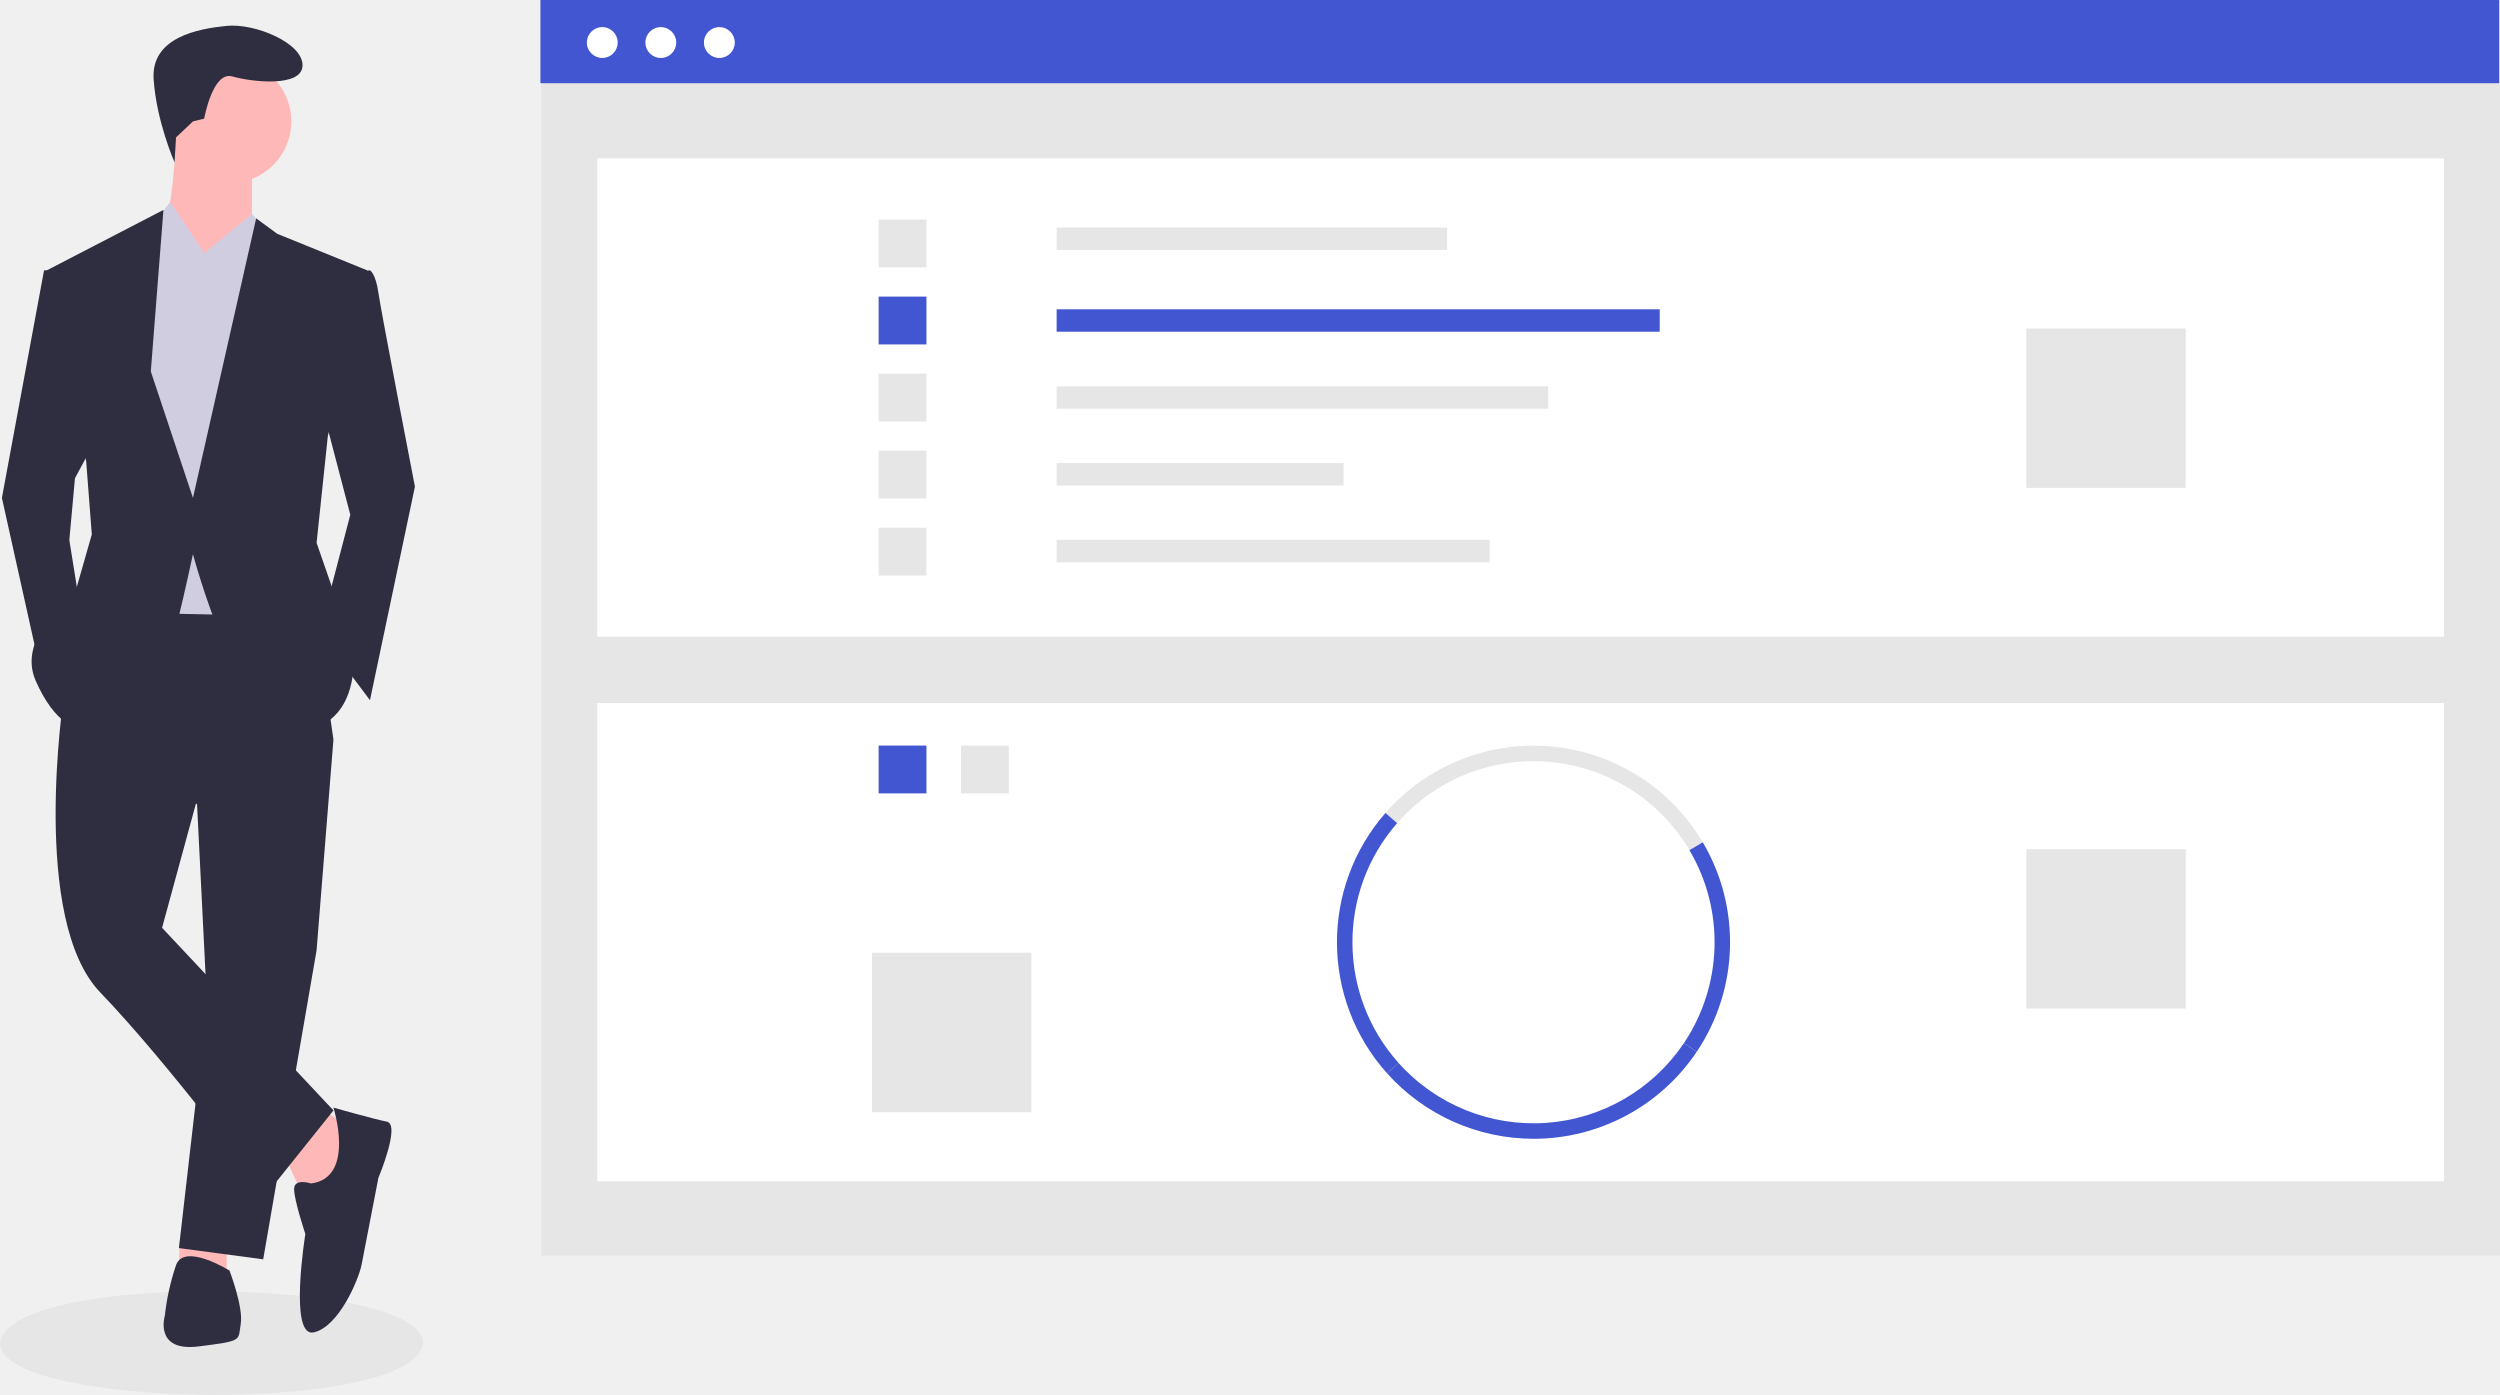
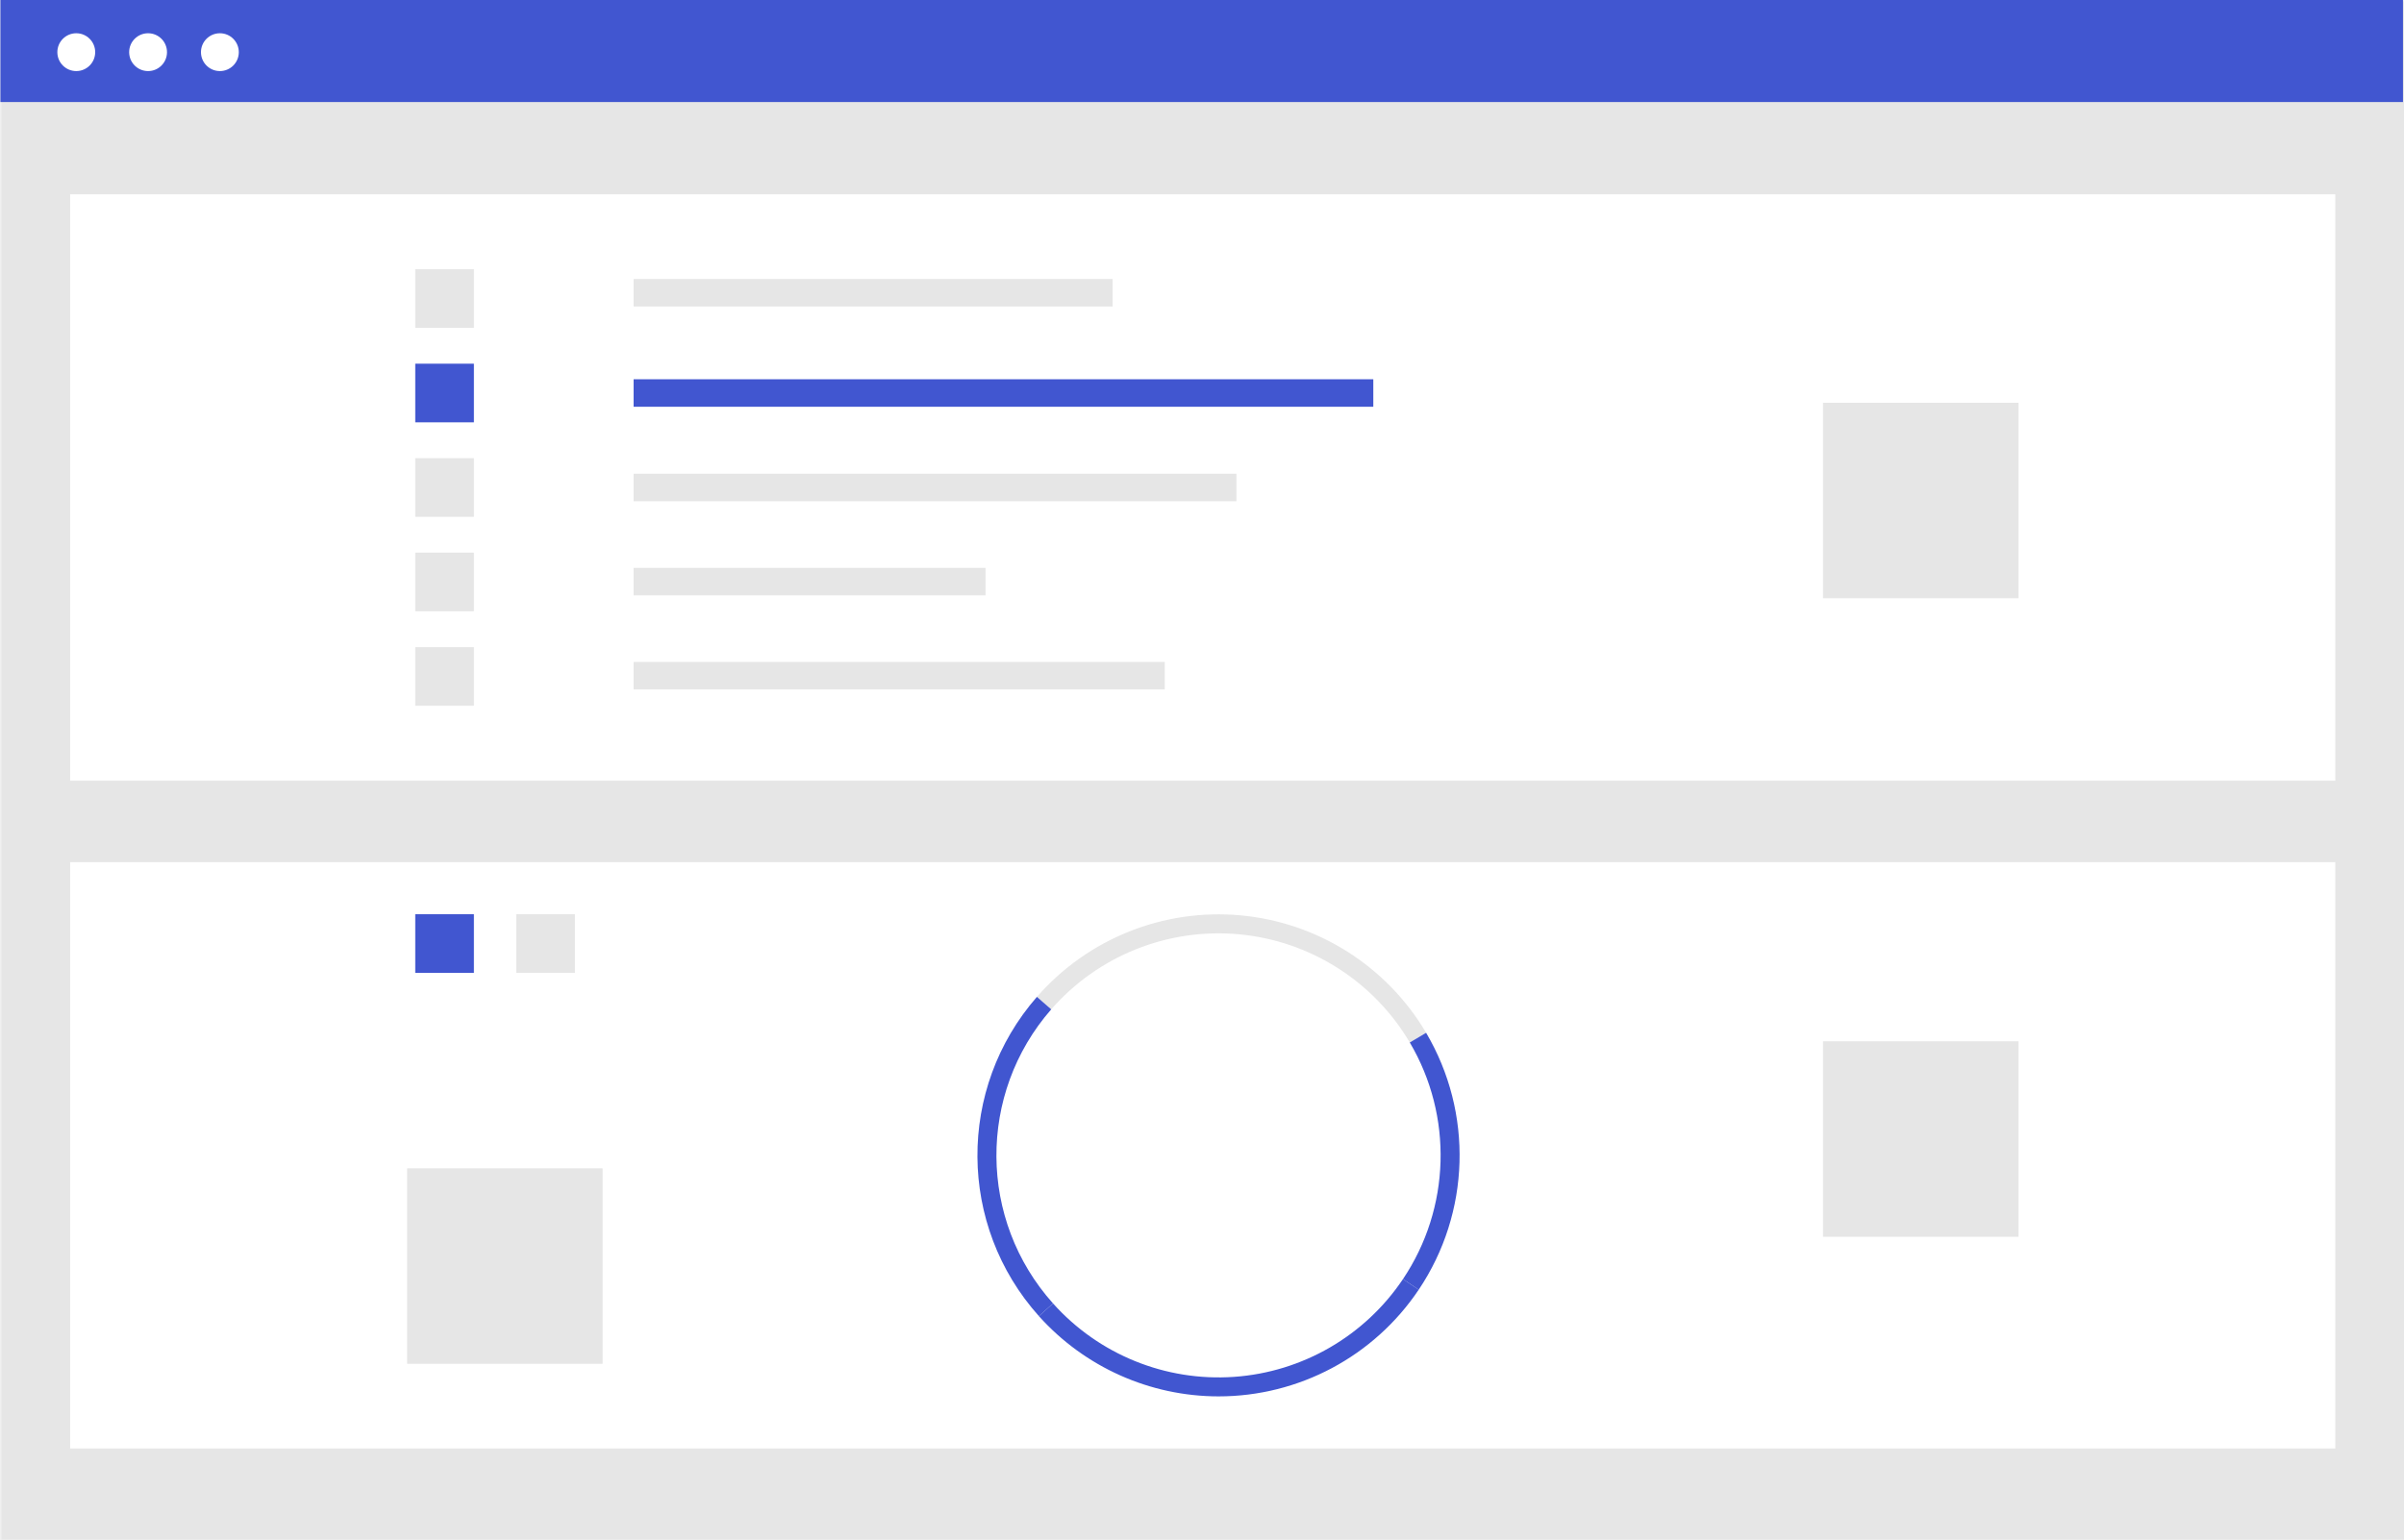
- <svg xmlns="http://www.w3.org/2000/svg" width="898" height="501.024" viewBox="0 0 898 501.024">
+ <svg xmlns="http://www.w3.org/2000/svg" width="704" height="451" viewBox="0 0 704 451">
  <defs>
-     <style>.a{fill:none;}.b{clip-path:url(#a);}.c{fill:#e6e6e6;}.d{fill:#ffb8b8;}.e{fill:#2f2e41;}.f{fill:#d0cde1;}.g{fill:#fff;}.h{fill:#4156d0;}</style>
    <clipPath id="a">
-       <rect class="a" width="152" height="37.203" />
+       <rect width="704" height="451" transform="translate(1084 357)" fill="#fff" stroke="#707070" stroke-width="1" />
    </clipPath>
  </defs>
-   <g transform="translate(-307.876 -369)">
-     <g class="b" transform="translate(307.876 832.821)">
-       <g transform="translate(-735.876 -614.821)">
-         <path class="c" d="M887.876,633.423c-2.846,25.876-152.226,23.7-152,0C738.722,607.547,888.1,609.719,887.876,633.423Z" />
-       </g>
+   <g transform="translate(-1084 -357)" clip-path="url(#a)">
+     <path d="M.3.4H703.876V451H.3Z" transform="translate(1084.124 357)" fill="#e6e6e6" />
+     <path d="M20.419,56.915H683.757V228.688H20.419Z" transform="translate(1084.124 357)" fill="#fff" />
+     <path d="M185.418,81.727H325.7V89.78H185.418Z" transform="translate(1084.124 357)" fill="#e6e6e6" />
+     <path d="M185.418,111.1H402.043v8.053H185.418Z" transform="translate(1084.124 357)" fill="#4156d0" />
+     <path d="M185.418,138.776H361.962v8.053H185.418Zm0,27.57H288.482V174.4H185.418Zm0,27.57h155.55v8.053H185.418ZM121.481,78.864h17.177V96.041H121.481Z" transform="translate(1084.124 357)" fill="#e6e6e6" />
+     <path d="M121.481,106.539h17.177v17.177H121.481Z" transform="translate(1084.124 357)" fill="#4156d0" />
+     <path d="M121.481,134.213h17.177V151.39H121.481Zm0,27.675h17.177v17.177H121.481Zm0,27.674h17.177v17.177H121.481ZM533.736,117.99h57.258v57.258H533.736Z" transform="translate(1084.124 357)" fill="#e6e6e6" />
+     <path d="M20.419,252.546H683.757V424.319H20.419Z" transform="translate(1084.124 357)" fill="#fff" />
+     <path d="M151.064,267.812h17.177v17.177H151.064Z" transform="translate(1084.124 357)" fill="#e6e6e6" />
+     <path d="M121.481,267.812h17.177v17.177H121.481Z" transform="translate(1084.124 357)" fill="#4156d0" />
+     <path d="M412.724,305.375a65.046,65.046,0,0,0-105-9.7l-4.186-3.657a70.594,70.594,0,0,1,113.973,10.526Z" transform="translate(1084.124 357)" fill="#e6e6e6" />
+     <path d="M415.344,377.794l-4.614-3.1a65.078,65.078,0,0,0,1.994-69.317l4.784-2.831a70.637,70.637,0,0,1-2.164,75.25Zm-111.23,7.745a70.59,70.59,0,0,1-.58-93.521l4.187,3.657a65.03,65.03,0,0,0,.534,86.155Z" transform="translate(1084.124 357)" fill="#4156d0" />
+     <path d="M356.714,409.052a70.709,70.709,0,0,1-52.6-23.513l4.14-3.71a65.043,65.043,0,0,0,102.476-7.137l4.614,3.1A70.554,70.554,0,0,1,356.714,409.052Z" transform="translate(1084.124 357)" fill="#4156d0" />
+     <path d="M533.736,305.032h57.258V362.29H533.736ZM119.1,342.249h57.258v57.258H119.1Z" transform="translate(1084.124 357)" fill="#e6e6e6" />
+     <path d="M0,0H703.576V29.89H0Z" transform="translate(1084.124 357)" fill="#4156d0" />
+     <circle cx="5.54" cy="5.54" r="5.54" transform="translate(1100.796 366.742)" fill="#fff" />
+     <circle cx="5.54" cy="5.54" r="5.54" transform="translate(1121.825 366.742)" fill="#fff" />
+     <circle cx="5.54" cy="5.54" r="5.54" transform="translate(1142.853 366.742)" fill="#fff" />
+     <g transform="translate(1084 339)" fill="#fff" stroke="#707070" stroke-width="1">
+       <rect width="1" height="5" stroke="none" />
+       <rect x="0.5" y="0.5" height="4" fill="none" />
    </g>
-     <path class="d" d="M799.39,567.02l6.055,13.12,11.1-1.009,7.064-23.213-11.1-6.055Zm-38.113,30.217-.239,9.143,17.157,1.01v-11.1Z" transform="translate(-388.897 218)" />
-     <path class="e" d="M774.158,430.772l4.037,80.739-10.093,87.8,30.278,4.037,19.175-111.017,6.056-75.694-49.453,14.13Z" transform="translate(-395.961 218)" />
-     <path class="e" d="M771.007,401.5s-12.11,79.73,13.12,105.97,59.546,72.666,59.546,72.666L867.9,549.863l-61.564-65.6,12.11-44.407L867.9,416.642l-8.074-55.508-72.666-1.01Z" transform="translate(-440.245 218)" />
-     <circle class="d" cx="22.203" cy="22.203" r="22.203" transform="translate(368.105 390.406)" />
-     <path class="d" d="M804.144,199.655s-1.01,31.286-6.056,35.323,18.167,21.2,18.167,21.2l15.139-24.223v-22.2Z" transform="translate(-433.012 218)" />
-     <path class="f" d="M811.5,242.043l-12.253-18.5-6.922,9.419-10.093,28.259,8.074,110.007,47.435,1.01L843.8,246.08l-15.138-18.166L811.5,242.043Z" transform="translate(-430.276 218)" />
-     <path class="e" d="M862.971,249.108l8.074-1.01s2.018,1.01,3.028,8.075,13.12,69.637,13.12,69.637l-16.148,76.7-18.166-24.222,11.1-42.388-11.1-42.388ZM760.028,248.1h-6.055l-15.139,81.748,14.129,63.583,14.13-23.213-4.037-25.231,2.018-22.2,7.065-13.121L760.028,248.1Zm89.823,328s-6.056-2.018-6.056,2.019,4.037,16.147,4.037,16.147-6.055,37.342,3.028,35.324,16.148-19.176,17.157-24.222,6.056-31.286,6.056-31.286,8.074-19.176,3.027-20.185-19.175-5.047-19.175-5.047,8.074,25.231-8.074,27.25ZM820.583,607.39s-16.148-10.093-19.176-2.019a84.8,84.8,0,0,0-4.037,18.166s-4.037,13.12,12.11,11.1,14.13-2.018,15.14-8.074-4.037-19.175-4.037-19.175ZM807.462,194.609l4.037-1.01s3.028-17.157,10.093-15.138,25.231,4.037,25.231-4.037-17.157-15.139-27.25-14.13-27.25,4.037-26.24,19.176,7.522,29.865,7.522,29.865l.526-8.975Z" transform="translate(-430.275 218)" />
-     <path class="f" d="M827.747,254.154l-17.158-12.111,17.158-14.129,5.956,7.148-5.956,19.092Zm-32.3-1.009,15.138-11.1-12.11-18.166-7.065,9.083,4.037,20.185Z" transform="translate(-429.365 218)" />
-     <path class="e" d="M876.525,248.1l-32.3-13.12-7.57-5.551-22.708,100.42-15.138-45.417,4.541-58.031-41.883,21.7,14.13,68.628,2.018,26.24-6.056,21.2s-21.194,15.138-14.13,31.286,15.14,17.157,15.14,17.157,34.314-32.295,36.332-40.37,5.046-22.2,5.046-22.2,17.158,64.592,37.342,63.583,20.185-22.2,20.185-22.2l-5.046-22.2L858.358,346l4.037-38.351Z" transform="translate(-436.763 218)" />
-     <path class="c" d="M.3.4H703.876V451H.3Z" transform="translate(502 369)" />
-     <path class="g" d="M20.419,56.915H683.757V228.688H20.419Z" transform="translate(502 369)" />
-     <path class="c" d="M185.418,81.727H325.7V89.78H185.418Z" transform="translate(502 369)" />
-     <path class="h" d="M185.418,111.1H402.043v8.053H185.418Z" transform="translate(502 369)" />
-     <path class="c" d="M185.418,138.776H361.962v8.053H185.418Zm0,27.57H288.482V174.4H185.418Zm0,27.57h155.55v8.053H185.418ZM121.481,78.864h17.177V96.041H121.481Z" transform="translate(502 369)" />
-     <path class="h" d="M121.481,106.539h17.177v17.177H121.481Z" transform="translate(502 369)" />
-     <path class="c" d="M121.481,134.213h17.177V151.39H121.481Zm0,27.675h17.177v17.177H121.481Zm0,27.674h17.177v17.177H121.481ZM533.736,117.99h57.258v57.258H533.736Z" transform="translate(502 369)" />
-     <path class="g" d="M20.419,252.546H683.757V424.319H20.419Z" transform="translate(502 369)" />
-     <path class="c" d="M151.064,267.812h17.177v17.177H151.064Z" transform="translate(502 369)" />
-     <path class="h" d="M121.481,267.812h17.177v17.177H121.481Z" transform="translate(502 369)" />
-     <path class="c" d="M412.724,305.375a65.046,65.046,0,0,0-105-9.7l-4.186-3.657a70.594,70.594,0,0,1,113.973,10.526Z" transform="translate(502 369)" />
-     <path class="h" d="M415.344,377.794l-4.614-3.1a65.078,65.078,0,0,0,1.994-69.317l4.784-2.831a70.637,70.637,0,0,1-2.164,75.25Zm-111.23,7.745a70.59,70.59,0,0,1-.58-93.521l4.187,3.657a65.03,65.03,0,0,0,.534,86.155Z" transform="translate(502 369)" />
-     <path class="h" d="M356.714,409.052a70.709,70.709,0,0,1-52.6-23.513l4.14-3.71a65.043,65.043,0,0,0,102.476-7.137l4.614,3.1A70.554,70.554,0,0,1,356.714,409.052Z" transform="translate(502 369)" />
-     <path class="c" d="M533.736,305.032h57.258V362.29H533.736ZM119.1,342.249h57.258v57.258H119.1Z" transform="translate(502 369)" />
-     <path class="h" d="M0,0H703.576V29.89H0Z" transform="translate(502 369)" />
-     <circle class="g" cx="5.54" cy="5.54" r="5.54" transform="translate(518.672 378.742)" />
-     <circle class="g" cx="5.54" cy="5.54" r="5.54" transform="translate(539.701 378.742)" />
-     <circle class="g" cx="5.54" cy="5.54" r="5.54" transform="translate(560.729 378.742)" />
  </g>
</svg>
